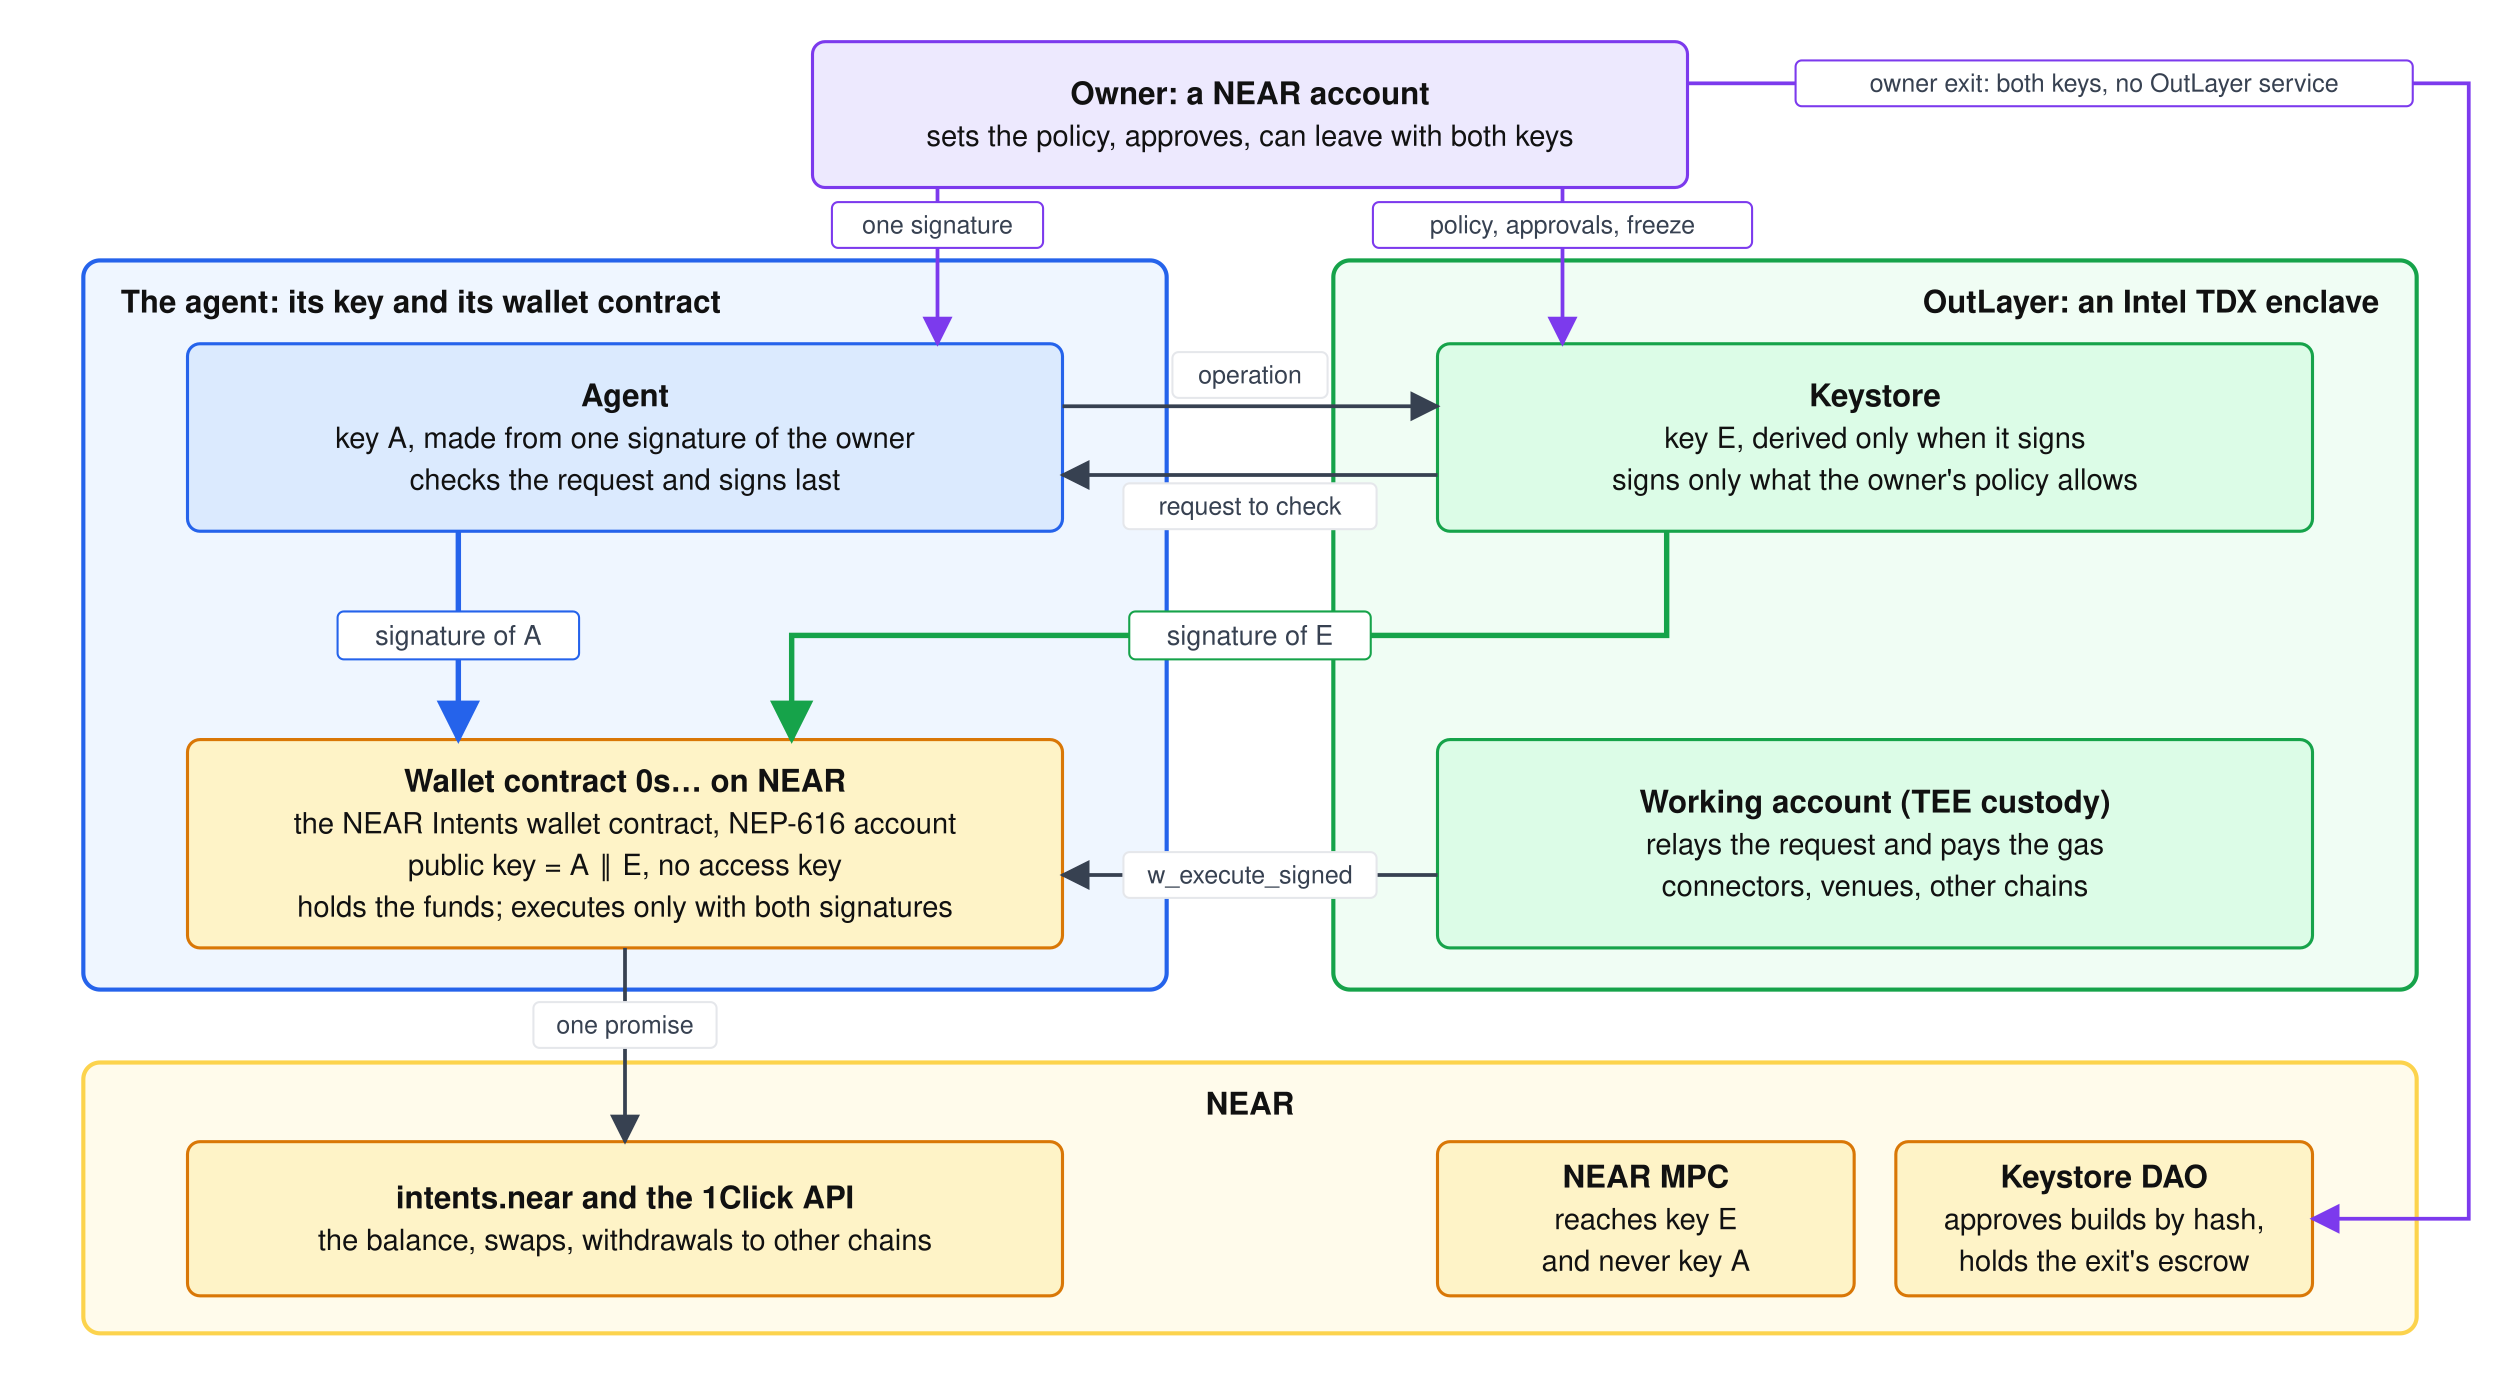
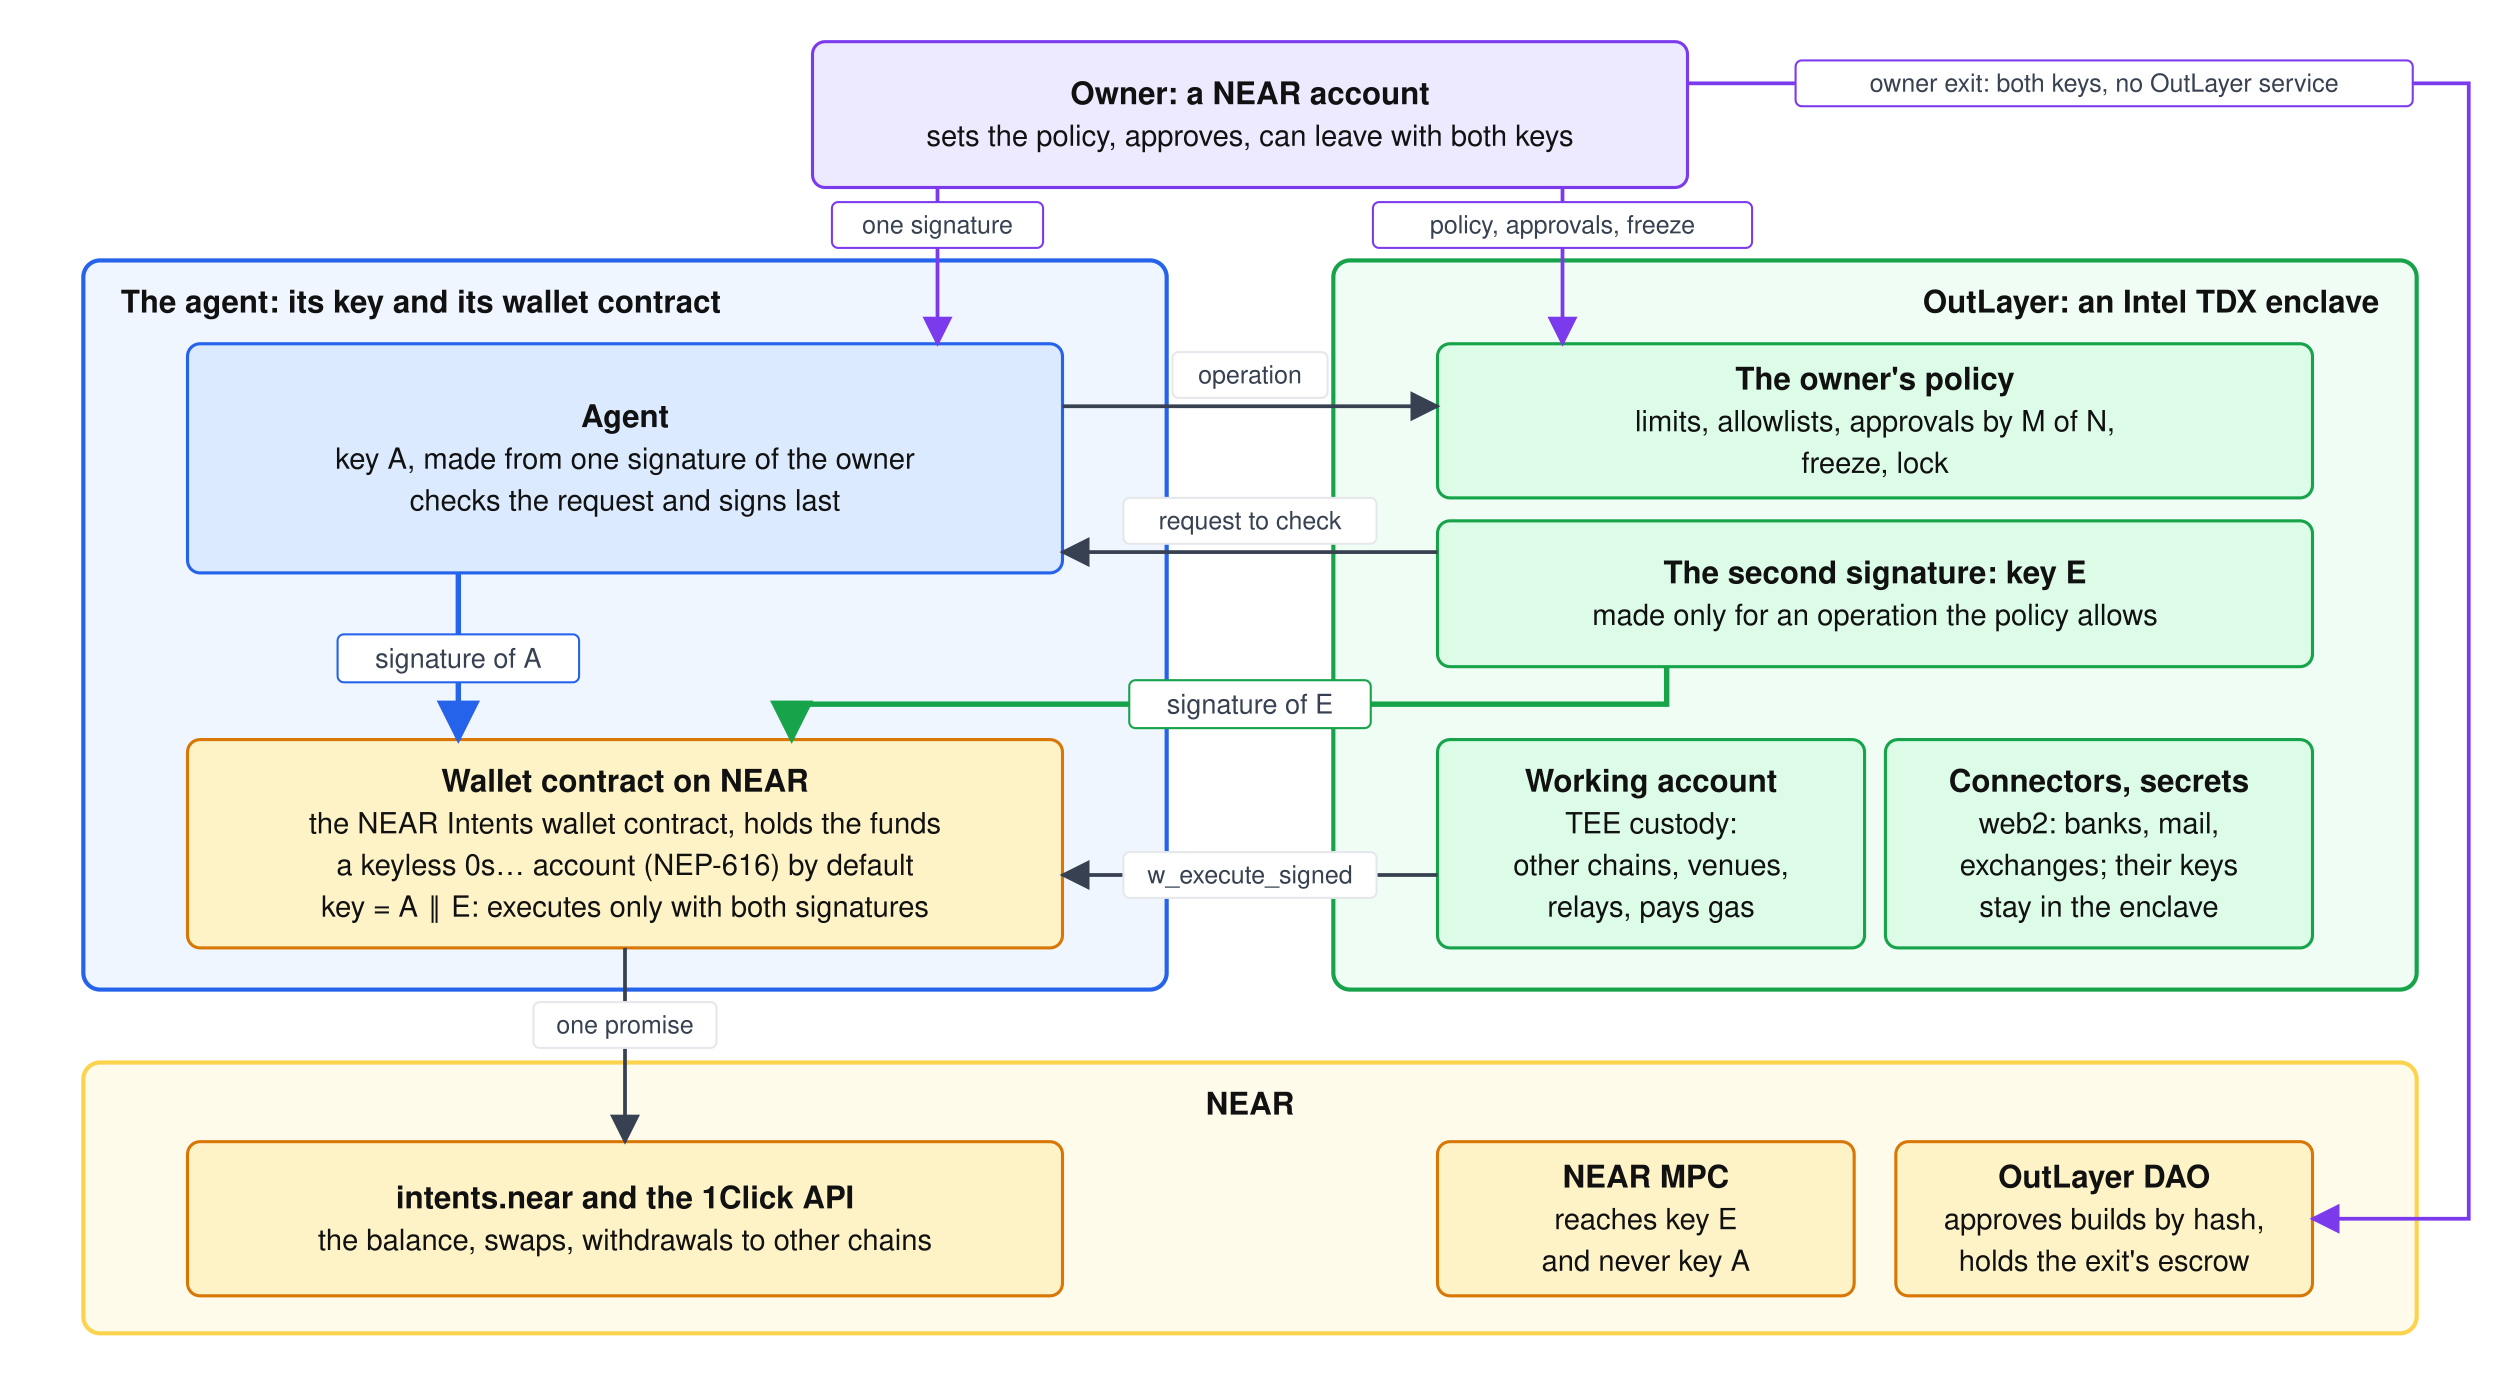
<svg xmlns="http://www.w3.org/2000/svg" width="1200" height="660" viewBox="0 0 1200 660">
  <defs>
    <marker id="ae" viewBox="0 0 10 10" refX="9" refY="5" markerWidth="8" markerHeight="8" orient="auto">
      <path d="M0,0 L10,5 L0,10 z" fill="#374151" />
    </marker>
    <marker id="as" viewBox="0 0 10 10" refX="1" refY="5" markerWidth="8" markerHeight="8" orient="auto">
      <path d="M10,0 L0,5 L10,10 z" fill="#374151" />
    </marker>
    <marker id="ao" viewBox="0 0 10 10" refX="9" refY="5" markerWidth="8" markerHeight="8" orient="auto">
      <path d="M0,0 L10,5 L0,10 z" fill="#7c3aed" />
    </marker>
    <marker id="ad" viewBox="0 0 10 10" refX="9" refY="5" markerWidth="8" markerHeight="8" orient="auto">
      <path d="M0,0 L10,5 L0,10 z" fill="#2563eb" />
    </marker>
    <marker id="ag" viewBox="0 0 10 10" refX="9" refY="5" markerWidth="8" markerHeight="8" orient="auto">
      <path d="M0,0 L10,5 L0,10 z" fill="#16a34a" />
    </marker>
  </defs>
  <rect x="0" y="0" width="1200" height="660" fill="#ffffff" />
  <rect x="390" y="20" width="420" height="70" rx="6" fill="#ede9fe" stroke="#7c3aed" stroke-width="1.5" />
  <text x="600.0" y="50.0" text-anchor="middle" font-family="Helvetica, Arial, sans-serif" font-size="15" font-weight="bold" fill="#111">Owner: a NEAR account</text>
  <text x="600.0" y="70.0" text-anchor="middle" font-family="Helvetica, Arial, sans-serif" font-size="14" font-weight="normal" fill="#111">sets the policy, approves, can leave with both keys</text>
  <rect x="40" y="125" width="520" height="350" rx="8" fill="#eff6ff" stroke="#2563eb" stroke-width="2" />
  <text x="58" y="150" text-anchor="start" font-family="Helvetica, Arial, sans-serif" font-size="15" font-weight="bold" fill="#111">The agent: its key and its wallet contract</text>
  <rect x="640" y="125" width="520" height="350" rx="8" fill="#f0fdf4" stroke="#16a34a" stroke-width="2" />
  <text x="1142" y="150" text-anchor="end" font-family="Helvetica, Arial, sans-serif" font-size="15" font-weight="bold" fill="#111">OutLayer: an Intel TDX enclave</text>
-   <rect x="90" y="165" width="420" height="90" rx="6" fill="#dbeafe" stroke="#2563eb" stroke-width="1.5" />
-   <text x="300.0" y="195.0" text-anchor="middle" font-family="Helvetica, Arial, sans-serif" font-size="15" font-weight="bold" fill="#111">Agent</text>
-   <text x="300.0" y="215.0" text-anchor="middle" font-family="Helvetica, Arial, sans-serif" font-size="14" font-weight="normal" fill="#111">key A, made from one signature of the owner</text>
-   <text x="300.0" y="235.0" text-anchor="middle" font-family="Helvetica, Arial, sans-serif" font-size="14" font-weight="normal" fill="#111">checks the request and signs last</text>
-   <rect x="690" y="165" width="420" height="90" rx="6" fill="#dcfce7" stroke="#16a34a" stroke-width="1.5" />
-   <text x="900.0" y="195.0" text-anchor="middle" font-family="Helvetica, Arial, sans-serif" font-size="15" font-weight="bold" fill="#111">Keystore</text>
-   <text x="900.0" y="215.0" text-anchor="middle" font-family="Helvetica, Arial, sans-serif" font-size="14" font-weight="normal" fill="#111">key E, derived only when it signs</text>
-   <text x="900.0" y="235.0" text-anchor="middle" font-family="Helvetica, Arial, sans-serif" font-size="14" font-weight="normal" fill="#111">signs only what the owner's policy allows</text>
+   <rect x="90" y="165" width="420" height="110" rx="6" fill="#dbeafe" stroke="#2563eb" stroke-width="1.5" />
+   <text x="300.0" y="205.0" text-anchor="middle" font-family="Helvetica, Arial, sans-serif" font-size="15" font-weight="bold" fill="#111">Agent</text>
+   <text x="300.0" y="225.0" text-anchor="middle" font-family="Helvetica, Arial, sans-serif" font-size="14" font-weight="normal" fill="#111">key A, made from one signature of the owner</text>
+   <text x="300.0" y="245.0" text-anchor="middle" font-family="Helvetica, Arial, sans-serif" font-size="14" font-weight="normal" fill="#111">checks the request and signs last</text>
  <rect x="90" y="355" width="420" height="100" rx="6" fill="#fef3c7" stroke="#d97706" stroke-width="1.5" />
-   <text x="300.0" y="380.0" text-anchor="middle" font-family="Helvetica, Arial, sans-serif" font-size="15" font-weight="bold" fill="#111">Wallet contract 0s… on NEAR</text>
-   <text x="300.0" y="400.0" text-anchor="middle" font-family="Helvetica, Arial, sans-serif" font-size="14" font-weight="normal" fill="#111">the NEAR Intents wallet contract, NEP-616 account</text>
-   <text x="300.0" y="420.0" text-anchor="middle" font-family="Helvetica, Arial, sans-serif" font-size="14" font-weight="normal" fill="#111">public key = A ‖ E, no access key</text>
-   <text x="300.0" y="440.0" text-anchor="middle" font-family="Helvetica, Arial, sans-serif" font-size="14" font-weight="normal" fill="#111">holds the funds; executes only with both signatures</text>
-   <rect x="690" y="355" width="420" height="100" rx="6" fill="#dcfce7" stroke="#16a34a" stroke-width="1.5" />
-   <text x="900.0" y="390.0" text-anchor="middle" font-family="Helvetica, Arial, sans-serif" font-size="15" font-weight="bold" fill="#111">Working account (TEE custody)</text>
-   <text x="900.0" y="410.0" text-anchor="middle" font-family="Helvetica, Arial, sans-serif" font-size="14" font-weight="normal" fill="#111">relays the request and pays the gas</text>
-   <text x="900.0" y="430.0" text-anchor="middle" font-family="Helvetica, Arial, sans-serif" font-size="14" font-weight="normal" fill="#111">connectors, venues, other chains</text>
+   <text x="300.0" y="380.0" text-anchor="middle" font-family="Helvetica, Arial, sans-serif" font-size="15" font-weight="bold" fill="#111">Wallet contract on NEAR</text>
+   <text x="300.0" y="400.0" text-anchor="middle" font-family="Helvetica, Arial, sans-serif" font-size="14" font-weight="normal" fill="#111">the NEAR Intents wallet contract, holds the funds</text>
+   <text x="300.0" y="420.0" text-anchor="middle" font-family="Helvetica, Arial, sans-serif" font-size="14" font-weight="normal" fill="#111">a keyless 0s… account (NEP-616) by default</text>
+   <text x="300.0" y="440.0" text-anchor="middle" font-family="Helvetica, Arial, sans-serif" font-size="14" font-weight="normal" fill="#111">key = A ‖ E: executes only with both signatures</text>
+   <rect x="690" y="165" width="420" height="74" rx="6" fill="#dcfce7" stroke="#16a34a" stroke-width="1.5" />
+   <text x="900.0" y="187.0" text-anchor="middle" font-family="Helvetica, Arial, sans-serif" font-size="15" font-weight="bold" fill="#111">The owner's policy</text>
+   <text x="900.0" y="207.0" text-anchor="middle" font-family="Helvetica, Arial, sans-serif" font-size="14" font-weight="normal" fill="#111">limits, allowlists, approvals by M of N,</text>
+   <text x="900.0" y="227.0" text-anchor="middle" font-family="Helvetica, Arial, sans-serif" font-size="14" font-weight="normal" fill="#111">freeze, lock</text>
+   <rect x="690" y="250" width="420" height="70" rx="6" fill="#dcfce7" stroke="#16a34a" stroke-width="1.5" />
+   <text x="900.0" y="280.0" text-anchor="middle" font-family="Helvetica, Arial, sans-serif" font-size="15" font-weight="bold" fill="#111">The second signature: key E</text>
+   <text x="900.0" y="300.0" text-anchor="middle" font-family="Helvetica, Arial, sans-serif" font-size="14" font-weight="normal" fill="#111">made only for an operation the policy allows</text>
+   <rect x="690" y="355" width="205" height="100" rx="6" fill="#dcfce7" stroke="#16a34a" stroke-width="1.5" />
+   <text x="792.5" y="380.0" text-anchor="middle" font-family="Helvetica, Arial, sans-serif" font-size="15" font-weight="bold" fill="#111">Working account</text>
+   <text x="792.5" y="400.0" text-anchor="middle" font-family="Helvetica, Arial, sans-serif" font-size="14" font-weight="normal" fill="#111">TEE custody:</text>
+   <text x="792.5" y="420.0" text-anchor="middle" font-family="Helvetica, Arial, sans-serif" font-size="14" font-weight="normal" fill="#111">other chains, venues,</text>
+   <text x="792.5" y="440.0" text-anchor="middle" font-family="Helvetica, Arial, sans-serif" font-size="14" font-weight="normal" fill="#111">relays, pays gas</text>
+   <rect x="905" y="355" width="205" height="100" rx="6" fill="#dcfce7" stroke="#16a34a" stroke-width="1.5" />
+   <text x="1007.5" y="380.0" text-anchor="middle" font-family="Helvetica, Arial, sans-serif" font-size="15" font-weight="bold" fill="#111">Connectors, secrets</text>
+   <text x="1007.5" y="400.0" text-anchor="middle" font-family="Helvetica, Arial, sans-serif" font-size="14" font-weight="normal" fill="#111">web2: banks, mail,</text>
+   <text x="1007.5" y="420.0" text-anchor="middle" font-family="Helvetica, Arial, sans-serif" font-size="14" font-weight="normal" fill="#111">exchanges; their keys</text>
+   <text x="1007.5" y="440.0" text-anchor="middle" font-family="Helvetica, Arial, sans-serif" font-size="14" font-weight="normal" fill="#111">stay in the enclave</text>
  <path d="M 450,90 L 450,165" fill="none" stroke="#7c3aed" stroke-width="1.8" marker-end="url(#ao)" />
  <rect x="399.32" y="97.0" width="101.36" height="22" rx="3" fill="#ffffff" stroke="#7c3aed" />
  <text x="450" y="112.0" text-anchor="middle" font-family="Helvetica, Arial, sans-serif" font-size="12" font-weight="normal" fill="#374151">one signature</text>
  <path d="M 750,90 L 750,165" fill="none" stroke="#7c3aed" stroke-width="1.8" marker-end="url(#ao)" />
  <rect x="659.0" y="97.0" width="182" height="22" rx="3" fill="#ffffff" stroke="#7c3aed" />
  <text x="750" y="112.0" text-anchor="middle" font-family="Helvetica, Arial, sans-serif" font-size="12" font-weight="normal" fill="#374151">policy, approvals, freeze</text>
  <path d="M 510,195 L 690,195" fill="none" stroke="#374151" stroke-width="1.8" marker-end="url(#ae)" />
  <rect x="562.76" y="169.0" width="74.48" height="22" rx="3" fill="#ffffff" stroke="#e5e7eb" />
  <text x="600" y="184.0" text-anchor="middle" font-family="Helvetica, Arial, sans-serif" font-size="12" font-weight="normal" fill="#374151">operation</text>
-   <path d="M 690,228 L 510,228" fill="none" stroke="#374151" stroke-width="1.8" marker-end="url(#ae)" />
-   <rect x="539.24" y="232.0" width="121.52" height="22" rx="3" fill="#ffffff" stroke="#e5e7eb" />
-   <text x="600" y="247.0" text-anchor="middle" font-family="Helvetica, Arial, sans-serif" font-size="12" font-weight="normal" fill="#374151">request to check</text>
-   <path d="M 220,255 L 220,355" fill="none" stroke="#2563eb" stroke-width="2.6" marker-end="url(#ad)" />
-   <rect x="162.04" y="293.5" width="115.92" height="23" rx="3" fill="#ffffff" stroke="#2563eb" />
-   <text x="220" y="309.5" text-anchor="middle" font-family="Helvetica, Arial, sans-serif" font-size="13" font-weight="normal" fill="#374151">signature of A</text>
-   <path d="M 800,255 L 800,305 L 380,305 L 380,355" fill="none" stroke="#16a34a" stroke-width="2.6" marker-end="url(#ag)" />
-   <rect x="542.04" y="293.5" width="115.92" height="23" rx="3" fill="#ffffff" stroke="#16a34a" />
-   <text x="600" y="309.5" text-anchor="middle" font-family="Helvetica, Arial, sans-serif" font-size="13" font-weight="normal" fill="#374151">signature of E</text>
+   <path d="M 690,265 L 510,265" fill="none" stroke="#374151" stroke-width="1.8" marker-end="url(#ae)" />
+   <rect x="539.24" y="239.0" width="121.52" height="22" rx="3" fill="#ffffff" stroke="#e5e7eb" />
+   <text x="600" y="254.0" text-anchor="middle" font-family="Helvetica, Arial, sans-serif" font-size="12" font-weight="normal" fill="#374151">request to check</text>
+   <path d="M 220,275 L 220,355" fill="none" stroke="#2563eb" stroke-width="2.6" marker-end="url(#ad)" />
+   <rect x="162.04" y="304.5" width="115.92" height="23" rx="3" fill="#ffffff" stroke="#2563eb" />
+   <text x="220" y="320.5" text-anchor="middle" font-family="Helvetica, Arial, sans-serif" font-size="13" font-weight="normal" fill="#374151">signature of A</text>
+   <path d="M 800,320 L 800,338 L 380,338 L 380,355" fill="none" stroke="#16a34a" stroke-width="2.6" marker-end="url(#ag)" />
+   <rect x="542.04" y="326.5" width="115.92" height="23" rx="3" fill="#ffffff" stroke="#16a34a" />
+   <text x="600" y="342.5" text-anchor="middle" font-family="Helvetica, Arial, sans-serif" font-size="13" font-weight="normal" fill="#374151">signature of E</text>
  <path d="M 690,420 L 510,420" fill="none" stroke="#374151" stroke-width="1.8" marker-end="url(#ae)" />
  <rect x="539.24" y="409.0" width="121.52" height="22" rx="3" fill="#ffffff" stroke="#e5e7eb" />
  <text x="600" y="424.0" text-anchor="middle" font-family="Helvetica, Arial, sans-serif" font-size="12" font-weight="normal" fill="#374151">w_execute_signed</text>
  <rect x="40" y="510" width="1120" height="130" rx="8" fill="#fffbeb" stroke="#fcd34d" stroke-width="2" />
  <text x="600.0" y="535" text-anchor="middle" font-family="Helvetica, Arial, sans-serif" font-size="15" font-weight="bold" fill="#111">NEAR</text>
  <rect x="90" y="548" width="420" height="74" rx="6" fill="#fef3c7" stroke="#d97706" stroke-width="1.5" />
  <text x="300.0" y="580.0" text-anchor="middle" font-family="Helvetica, Arial, sans-serif" font-size="15" font-weight="bold" fill="#111">intents.near and the 1Click API</text>
  <text x="300.0" y="600.0" text-anchor="middle" font-family="Helvetica, Arial, sans-serif" font-size="14" font-weight="normal" fill="#111">the balance, swaps, withdrawals to other chains</text>
  <rect x="690" y="548" width="200" height="74" rx="6" fill="#fef3c7" stroke="#d97706" stroke-width="1.5" />
  <text x="790.0" y="570.0" text-anchor="middle" font-family="Helvetica, Arial, sans-serif" font-size="15" font-weight="bold" fill="#111">NEAR MPC</text>
  <text x="790.0" y="590.0" text-anchor="middle" font-family="Helvetica, Arial, sans-serif" font-size="14" font-weight="normal" fill="#111">reaches key E</text>
  <text x="790.0" y="610.0" text-anchor="middle" font-family="Helvetica, Arial, sans-serif" font-size="14" font-weight="normal" fill="#111">and never key A</text>
  <rect x="910" y="548" width="200" height="74" rx="6" fill="#fef3c7" stroke="#d97706" stroke-width="1.5" />
-   <text x="1010.0" y="570.0" text-anchor="middle" font-family="Helvetica, Arial, sans-serif" font-size="15" font-weight="bold" fill="#111">Keystore DAO</text>
+   <text x="1010.0" y="570.0" text-anchor="middle" font-family="Helvetica, Arial, sans-serif" font-size="15" font-weight="bold" fill="#111">OutLayer DAO</text>
  <text x="1010.0" y="590.0" text-anchor="middle" font-family="Helvetica, Arial, sans-serif" font-size="14" font-weight="normal" fill="#111">approves builds by hash,</text>
  <text x="1010.0" y="610.0" text-anchor="middle" font-family="Helvetica, Arial, sans-serif" font-size="14" font-weight="normal" fill="#111">holds the exit's escrow</text>
  <path d="M 300,455 L 300,548" fill="none" stroke="#374151" stroke-width="1.8" marker-end="url(#ae)" />
  <rect x="256.04" y="481.0" width="87.92" height="22" rx="3" fill="#ffffff" stroke="#e5e7eb" />
  <text x="300" y="496.0" text-anchor="middle" font-family="Helvetica, Arial, sans-serif" font-size="12" font-weight="normal" fill="#374151">one promise</text>
  <path d="M 810,40 L 1185,40 L 1185,585 L 1110,585" fill="none" stroke="#7c3aed" stroke-width="1.8" marker-end="url(#ao)" />
  <rect x="861.88" y="29.0" width="296.24" height="22" rx="3" fill="#ffffff" stroke="#7c3aed" />
  <text x="1010" y="44.0" text-anchor="middle" font-family="Helvetica, Arial, sans-serif" font-size="12" font-weight="normal" fill="#374151">owner exit: both keys, no OutLayer service</text>
</svg>
